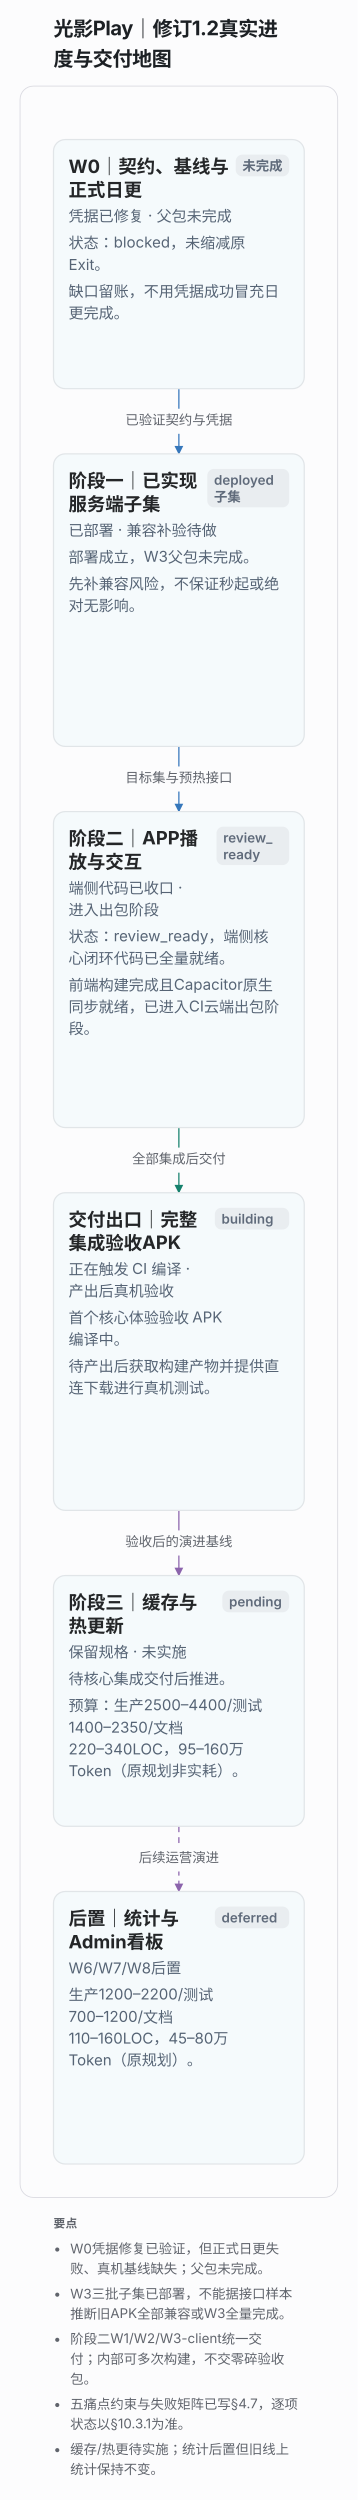
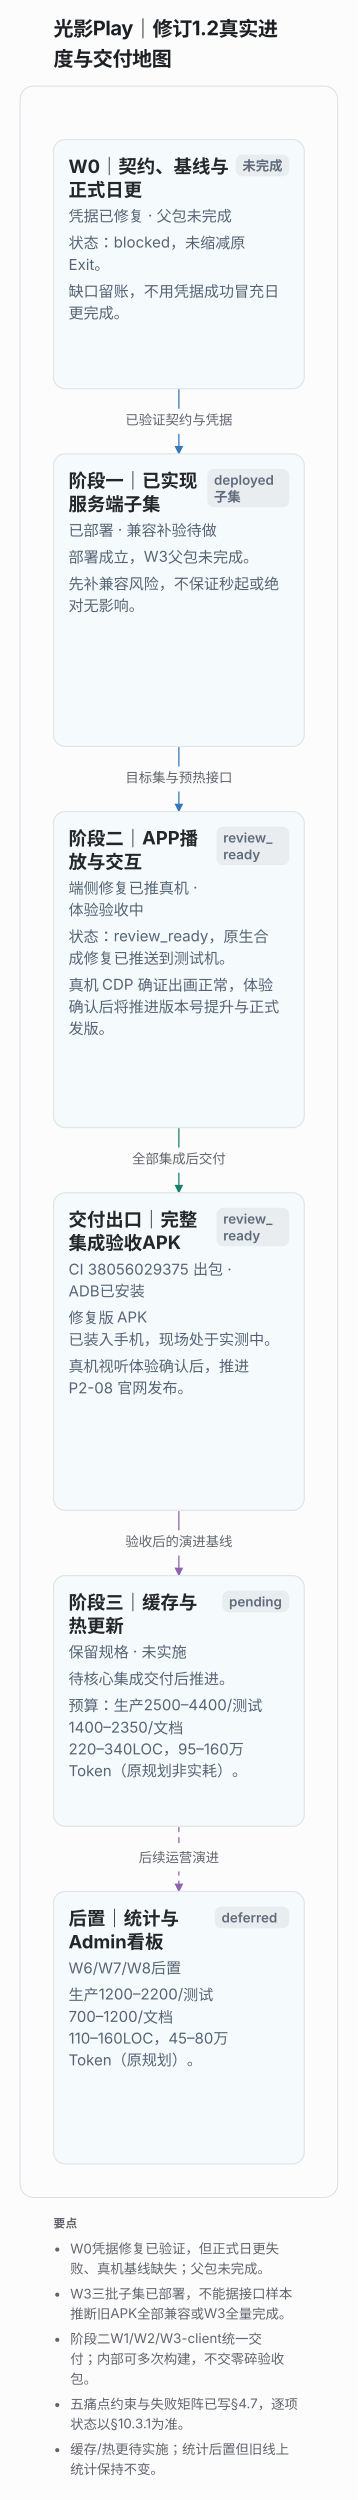
<svg xmlns="http://www.w3.org/2000/svg" width="428" height="2991" viewBox="0 0 428 2991" data-graph-offset-x="32" data-graph-offset-y="135" role="img" aria-labelledby="title desc">
  <defs>
    <filter id="node-shadow" x="-20%" y="-20%" width="140%" height="150%">
      <feDropShadow dx="0" dy="5" stdDeviation="7" flood-color="#1c2024" flood-opacity=".045" />
    </filter>
    <marker id="arrow" viewBox="0 0 10 10" refX="9" refY="5" markerWidth="7" markerHeight="7" orient="auto">
      <path d="M0 0L10 5L0 10Z" fill="#747982" />
    </marker>
    <marker id="arrow-module" viewBox="0 0 10 10" refX="9" refY="5" markerWidth="7" markerHeight="7" orient="auto">
      <path d="M0 0L10 5L0 10Z" fill="context-stroke" />
    </marker>
    <marker id="arrow-warn" viewBox="0 0 10 10" refX="9" refY="5" markerWidth="7" markerHeight="7" orient="auto">
      <path d="M0 0L10 5L0 10Z" fill="#ce2c31" />
    </marker>
    <marker id="arrow-ok" viewBox="0 0 10 10" refX="9" refY="5" markerWidth="7" markerHeight="7" orient="auto">
      <path d="M0 0L10 5L0 10Z" fill="#126b5a" />
    </marker>
    <marker id="arrow-data" viewBox="0 0 10 10" refX="9" refY="5" markerWidth="7" markerHeight="7" orient="auto">
      <path d="M0 0L10 5L0 10Z" fill="#886019" />
    </marker>
    <marker id="arrow-open" viewBox="0 0 10 10" refX="9" refY="5" markerWidth="7" markerHeight="7" orient="auto">
      <path d="M1 1L9 5L1 9" fill="none" stroke="context-stroke" stroke-width="1.5" />
    </marker>
    <marker id="triangle" viewBox="0 0 12 12" refX="11" refY="6" markerWidth="9" markerHeight="9" orient="auto">
      <path d="M1 1L11 6L1 11Z" fill="#fcfcfd" stroke="context-stroke" />
    </marker>
    <marker id="diamond-filled" viewBox="0 0 14 10" refX="1" refY="5" markerWidth="12" markerHeight="10" orient="auto">
      <path d="M1 5L7 1L13 5L7 9Z" fill="context-stroke" />
    </marker>
    <marker id="diamond-open" viewBox="0 0 14 10" refX="1" refY="5" markerWidth="12" markerHeight="10" orient="auto">
      <path d="M1 5L7 1L13 5L7 9Z" fill="#fcfcfd" stroke="context-stroke" />
    </marker>
    <style>.heading{font:650 24px -apple-system,BlinkMacSystemFont,"PingFang SC",sans-serif;fill:#1c2024;letter-spacing:-.5px}
.meta{font:400 14px -apple-system,BlinkMacSystemFont,"PingFang SC",sans-serif;fill:#60646c}
.group{font:650 14px -apple-system,BlinkMacSystemFont,"PingFang SC",sans-serif;fill:#60646c;letter-spacing:.4px}
[data-diagram-group-id]&gt;.group{fill:#60646c}
.group-kind{font:600 14px ui-monospace,monospace;fill:#60646c;letter-spacing:.7px}
.stereotype{font:600 14px -apple-system,BlinkMacSystemFont,"PingFang SC",sans-serif;fill:#60646c;letter-spacing:.6px}
.title,.participant-title{font:650 20px -apple-system,BlinkMacSystemFont,"PingFang SC",sans-serif;fill:#1c2024}
.shape-title{font:650 20px -apple-system,BlinkMacSystemFont,"PingFang SC",sans-serif;fill:#1c2024}
.body{font:400 16px -apple-system,BlinkMacSystemFont,"PingFang SC",sans-serif;fill:#60646c}
.edge,.cardinality{font:500 16px -apple-system,BlinkMacSystemFont,"PingFang SC",sans-serif;fill:#60646c}
.edge-bg{fill:#fcfcfd;stroke:none}
.field-key{font:700 14px ui-monospace,monospace;fill:#126b5a}
.field-name{font:500 16px ui-monospace,monospace;fill:#60646c}
.entity-title{font:650 20px -apple-system,BlinkMacSystemFont,"PingFang SC",sans-serif;fill:#1c2024}
.entity-meta{font:500 14px -apple-system,BlinkMacSystemFont,"PingFang SC",sans-serif;fill:#60646c}
.member{font:500 16px ui-monospace,monospace;fill:#60646c}
.field-type{font:400 16px ui-monospace,monospace;fill:#60646c}
</style>
  </defs>
  <rect width="100%" height="100%" fill="#fcfcfd" />
  <rect x="24" y="103" width="380" height="2526" rx="16" fill="#fcfcfd" stroke="#d9d9e0" />
  <text x="64" y="43" class="heading">光影Play｜修订1.2真实进</text>
  <text x="64" y="79" class="heading">度与交付地图</text>
  <g data-diagram-edge-id="e_w0_to_m1">
    <path d="M 214 465 V 543" fill="none" stroke="#3677bb" stroke-width="1.5" marker-end="url(#arrow-module)" />
    <rect x="144" y="489" width="140" height="30" rx="4" class="edge-bg" />
    <text x="214" y="508" class="edge" text-anchor="middle">已验证契约与凭据</text>
  </g>
  <g data-diagram-edge-id="e_m1_to_m2">
    <path d="M 214 893 V 971" fill="none" stroke="#3677bb" stroke-width="1.5" marker-end="url(#arrow-module)" />
    <rect x="144" y="917" width="140" height="30" rx="4" class="edge-bg" />
    <text x="214" y="936" class="edge" text-anchor="middle">目标集与预热接口</text>
  </g>
  <g data-diagram-edge-id="e_m2_to_apk">
    <path d="M 214 1349 V 1427" fill="none" stroke="#16816d" stroke-width="1.5" marker-end="url(#arrow-module)" />
    <rect x="152" y="1373" width="124" height="30" rx="4" class="edge-bg" />
    <text x="214" y="1392" class="edge" text-anchor="middle">全部集成后交付</text>
  </g>
  <g data-diagram-edge-id="e_apk_to_m3">
    <path d="M 214 1807 V 1885" fill="none" stroke="#8c64ac" stroke-width="1.5" marker-end="url(#arrow-module)" />
    <rect x="144" y="1831" width="140" height="30" rx="4" class="edge-bg" />
    <text x="214" y="1850" class="edge" text-anchor="middle">验收后的演进基线</text>
  </g>
  <g data-diagram-edge-id="e_m3_to_m4">
    <path d="M 214 2185 V 2263" fill="none" stroke="#8c64ac" stroke-width="1.5" stroke-dasharray="7 6" marker-end="url(#arrow-module)" />
    <rect x="160" y="2209" width="108" height="30" rx="4" class="edge-bg" />
    <text x="214" y="2228" class="edge" text-anchor="middle">后续运营演进</text>
  </g>
  <g data-diagram-node-id="w0" class="node-drawing">
    <rect class="node-surface" x="64" y="167" width="300" height="298" rx="14" fill="#f5fafc" stroke="#e1e5e8" stroke-width="1.5" />
    <text x="82" y="207" class="title" style="fill:#242628;font-size:22px;font-weight:700">W0｜契约、基线与</text>
    <text x="82" y="235" class="title" style="fill:#242628;font-size:22px;font-weight:700">正式日更</text>
    <text x="82" y="265" class="body" style="fill:#566475;font-size:18px;font-weight:400">凭据已修复 · 父包未完成</text>
    <text x="82" y="297" class="body" style="fill:#566475;font-size:18px;font-weight:400">状态：blocked，未缩减原</text>
    <text x="82" y="323" class="body" style="fill:#566475;font-size:18px;font-weight:400">Exit。</text>
    <text x="82" y="355" class="body" style="fill:#566475;font-size:18px;font-weight:400">缺口留账，不用凭据成功冒充日</text>
    <text x="82" y="381" class="body" style="fill:#566475;font-size:18px;font-weight:400">更完成。</text>
    <g data-badge-role="status">
      <rect x="282" y="185" width="64" height="26" rx="8" fill="#e9edf0" />
      <text x="290" y="204" class="meta" style="fill:#5f6a7a;font-size:16px;font-weight:600">未完成</text>
    </g>
  </g>
  <g data-diagram-node-id="m1_cloud" class="node-drawing core-node">
    <rect class="node-surface" x="64" y="543" width="300" height="350" rx="14" fill="#f5fafc" stroke="#e1e5e8" stroke-width="1.5" />
    <text x="82" y="583" class="title" style="fill:#242628;font-size:22px;font-weight:700">阶段一｜已实现</text>
    <text x="82" y="611" class="title" style="fill:#242628;font-size:22px;font-weight:700">服务端子集</text>
    <text x="82" y="641" class="body" style="fill:#566475;font-size:18px;font-weight:400">已部署 · 兼容补验待做</text>
    <text x="82" y="673" class="body" style="fill:#566475;font-size:18px;font-weight:400">部署成立，W3父包未完成。</text>
    <text x="82" y="705" class="body" style="fill:#566475;font-size:18px;font-weight:400">先补兼容风险，不保证秒起或绝</text>
    <text x="82" y="731" class="body" style="fill:#566475;font-size:18px;font-weight:400">对无影响。</text>
    <g data-badge-role="status">
      <rect x="248" y="561" width="98" height="46" rx="8" fill="#e9edf0" />
      <text x="256" y="580" class="meta" style="fill:#5f6a7a;font-size:16px;font-weight:600">deployed </text>
      <text x="256" y="600" class="meta" style="fill:#5f6a7a;font-size:16px;font-weight:600">子集</text>
    </g>
  </g>
  <g data-diagram-node-id="m2_app_core" class="node-drawing">
    <rect class="node-surface" x="64" y="971" width="300" height="378" rx="14" fill="#f5fafc" stroke="#e1e5e8" stroke-width="1.5" />
    <text x="82" y="1011" class="title" style="fill:#242628;font-size:22px;font-weight:700">阶段二｜APP播</text>
    <text x="82" y="1039" class="title" style="fill:#242628;font-size:22px;font-weight:700">放与交互</text>
-     <text x="82" y="1069" class="body" style="fill:#566475;font-size:18px;font-weight:400">端侧代码已收口 · </text>
-     <text x="82" y="1095" class="body" style="fill:#566475;font-size:18px;font-weight:400">进入出包阶段</text>
-     <text x="82" y="1127" class="body" style="fill:#566475;font-size:18px;font-weight:400">状态：review_ready，端侧核</text>
-     <text x="82" y="1153" class="body" style="fill:#566475;font-size:18px;font-weight:400">心闭环代码已全量就绪。</text>
-     <text x="82" y="1185" class="body" style="fill:#566475;font-size:18px;font-weight:400">前端构建完成且Capacitor原生</text>
-     <text x="82" y="1211" class="body" style="fill:#566475;font-size:18px;font-weight:400">同步就绪，已进入CI云端出包阶</text>
-     <text x="82" y="1237" class="body" style="fill:#566475;font-size:18px;font-weight:400">段。</text>
+     <text x="82" y="1069" class="body" style="fill:#566475;font-size:18px;font-weight:400">端侧修复已推真机 · </text>
+     <text x="82" y="1095" class="body" style="fill:#566475;font-size:18px;font-weight:400">体验验收中</text>
+     <text x="82" y="1127" class="body" style="fill:#566475;font-size:18px;font-weight:400">状态：review_ready，原生合</text>
+     <text x="82" y="1153" class="body" style="fill:#566475;font-size:18px;font-weight:400">成修复已推送到测试机。</text>
+     <text x="82" y="1185" class="body" style="fill:#566475;font-size:18px;font-weight:400">真机 CDP 确证出画正常，体验</text>
+     <text x="82" y="1211" class="body" style="fill:#566475;font-size:18px;font-weight:400">确认后将推进版本号提升与正式</text>
+     <text x="82" y="1237" class="body" style="fill:#566475;font-size:18px;font-weight:400">发版。</text>
    <g data-badge-role="status">
      <rect x="259" y="989" width="87" height="46" rx="8" fill="#e9edf0" />
      <text x="267" y="1008" class="meta" style="fill:#5f6a7a;font-size:16px;font-weight:600">review_</text>
      <text x="267" y="1028" class="meta" style="fill:#5f6a7a;font-size:16px;font-weight:600">ready</text>
    </g>
  </g>
  <g data-diagram-node-id="apk_core" class="node-drawing">
    <rect class="node-surface" x="64" y="1427" width="300" height="380" rx="14" fill="#f5fafc" stroke="#e1e5e8" stroke-width="1.5" />
    <text x="82" y="1467" class="title" style="fill:#242628;font-size:22px;font-weight:700">交付出口｜完整</text>
    <text x="82" y="1495" class="title" style="fill:#242628;font-size:22px;font-weight:700">集成验收APK</text>
-     <text x="82" y="1525" class="body" style="fill:#566475;font-size:18px;font-weight:400">正在触发 CI 编译 · </text>
-     <text x="82" y="1551" class="body" style="fill:#566475;font-size:18px;font-weight:400">产出后真机验收</text>
-     <text x="82" y="1583" class="body" style="fill:#566475;font-size:18px;font-weight:400">首个核心体验验收 APK </text>
-     <text x="82" y="1609" class="body" style="fill:#566475;font-size:18px;font-weight:400">编译中。</text>
-     <text x="82" y="1641" class="body" style="fill:#566475;font-size:18px;font-weight:400">待产出后获取构建产物并提供直</text>
-     <text x="82" y="1667" class="body" style="fill:#566475;font-size:18px;font-weight:400">连下载进行真机测试。</text>
+     <text x="82" y="1525" class="body" style="fill:#566475;font-size:18px;font-weight:400">CI 38056029375 出包 · </text>
+     <text x="82" y="1551" class="body" style="fill:#566475;font-size:18px;font-weight:400">ADB已安装</text>
+     <text x="82" y="1583" class="body" style="fill:#566475;font-size:18px;font-weight:400">修复版 APK </text>
+     <text x="82" y="1609" class="body" style="fill:#566475;font-size:18px;font-weight:400">已装入手机，现场处于实测中。</text>
+     <text x="82" y="1641" class="body" style="fill:#566475;font-size:18px;font-weight:400">真机视听体验确认后，推进 </text>
+     <text x="82" y="1667" class="body" style="fill:#566475;font-size:18px;font-weight:400">P2-08 官网发布。</text>
    <g data-badge-role="status">
-       <rect x="257" y="1445" width="89" height="26" rx="8" fill="#e9edf0" />
-       <text x="265" y="1464" class="meta" style="fill:#5f6a7a;font-size:16px;font-weight:600">building</text>
+       <rect x="259" y="1445" width="87" height="46" rx="8" fill="#e9edf0" />
+       <text x="267" y="1464" class="meta" style="fill:#5f6a7a;font-size:16px;font-weight:600">review_</text>
+       <text x="267" y="1484" class="meta" style="fill:#5f6a7a;font-size:16px;font-weight:600">ready</text>
    </g>
  </g>
  <g data-diagram-node-id="m3_adv" class="node-drawing">
    <rect class="node-surface" x="64" y="1885" width="300" height="300" rx="14" fill="#f5fafc" stroke="#e1e5e8" stroke-width="1.5" />
    <text x="82" y="1925" class="title" style="fill:#242628;font-size:22px;font-weight:700">阶段三｜缓存与</text>
    <text x="82" y="1953" class="title" style="fill:#242628;font-size:22px;font-weight:700">热更新</text>
    <text x="82" y="1983" class="body" style="fill:#566475;font-size:18px;font-weight:400">保留规格 · 未实施</text>
    <text x="82" y="2015" class="body" style="fill:#566475;font-size:18px;font-weight:400">待核心集成交付后推进。</text>
    <text x="82" y="2047" class="body" style="fill:#566475;font-size:18px;font-weight:400">预算：生产2500–4400/测试</text>
    <text x="82" y="2073" class="body" style="fill:#566475;font-size:18px;font-weight:400">1400–2350/文档</text>
    <text x="82" y="2099" class="body" style="fill:#566475;font-size:18px;font-weight:400">220–340LOC，95–160万</text>
    <text x="82" y="2125" class="body" style="fill:#566475;font-size:18px;font-weight:400">Token（原规划非实耗）。</text>
    <g data-badge-role="status">
      <rect x="266" y="1903" width="80" height="26" rx="8" fill="#e9edf0" />
      <text x="274" y="1922" class="meta" style="fill:#5f6a7a;font-size:16px;font-weight:600">pending</text>
    </g>
  </g>
  <g data-diagram-node-id="m4_ops" class="node-drawing">
    <rect class="node-surface" x="64" y="2263" width="300" height="326" rx="14" fill="#f5fafc" stroke="#e1e5e8" stroke-width="1.5" />
    <text x="82" y="2303" class="title" style="fill:#242628;font-size:22px;font-weight:700">后置｜统计与</text>
    <text x="82" y="2331" class="title" style="fill:#242628;font-size:22px;font-weight:700">Admin看板</text>
    <text x="82" y="2361" class="body" style="fill:#566475;font-size:18px;font-weight:400">W6/W7/W8后置</text>
    <text x="82" y="2393" class="body" style="fill:#566475;font-size:18px;font-weight:400">生产1200–2200/测试</text>
    <text x="82" y="2419" class="body" style="fill:#566475;font-size:18px;font-weight:400">700–1200/文档</text>
    <text x="82" y="2445" class="body" style="fill:#566475;font-size:18px;font-weight:400">110–160LOC，45–80万</text>
    <text x="82" y="2471" class="body" style="fill:#566475;font-size:18px;font-weight:400">Token（原规划）。</text>
    <g data-badge-role="status">
      <rect x="257" y="2281" width="89" height="26" rx="8" fill="#e9edf0" />
      <text x="265" y="2300" class="meta" style="fill:#5f6a7a;font-size:16px;font-weight:600">deferred</text>
    </g>
  </g>
  <g data-notes="5">
    <text x="64" y="2665" class="group">要点</text>
    <text x="64" y="2696" class="body">•</text>
    <text x="84" y="2696" class="body">W0凭据修复已验证，但正式日更失</text>
    <text x="84" y="2720" class="body">败、真机基线缺失；父包未完成。</text>
    <text x="64" y="2750" class="body">•</text>
    <text x="84" y="2750" class="body">W3三批子集已部署，不能据接口样本</text>
    <text x="84" y="2774" class="body">推断旧APK全部兼容或W3全量完成。</text>
    <text x="64" y="2804" class="body">•</text>
    <text x="84" y="2804" class="body">阶段二W1/W2/W3-client统一交</text>
    <text x="84" y="2828" class="body">付；内部可多次构建，不交零碎验收</text>
    <text x="84" y="2852" class="body">包。</text>
    <text x="64" y="2882" class="body">•</text>
    <text x="84" y="2882" class="body">五痛点约束与失败矩阵已写§4.7，逐项</text>
    <text x="84" y="2906" class="body">状态以§10.3.1为准。</text>
    <text x="64" y="2936" class="body">•</text>
    <text x="84" y="2936" class="body">缓存/热更待实施；统计后置但旧线上</text>
    <text x="84" y="2960" class="body">统计保持不变。</text>
  </g>
</svg>
